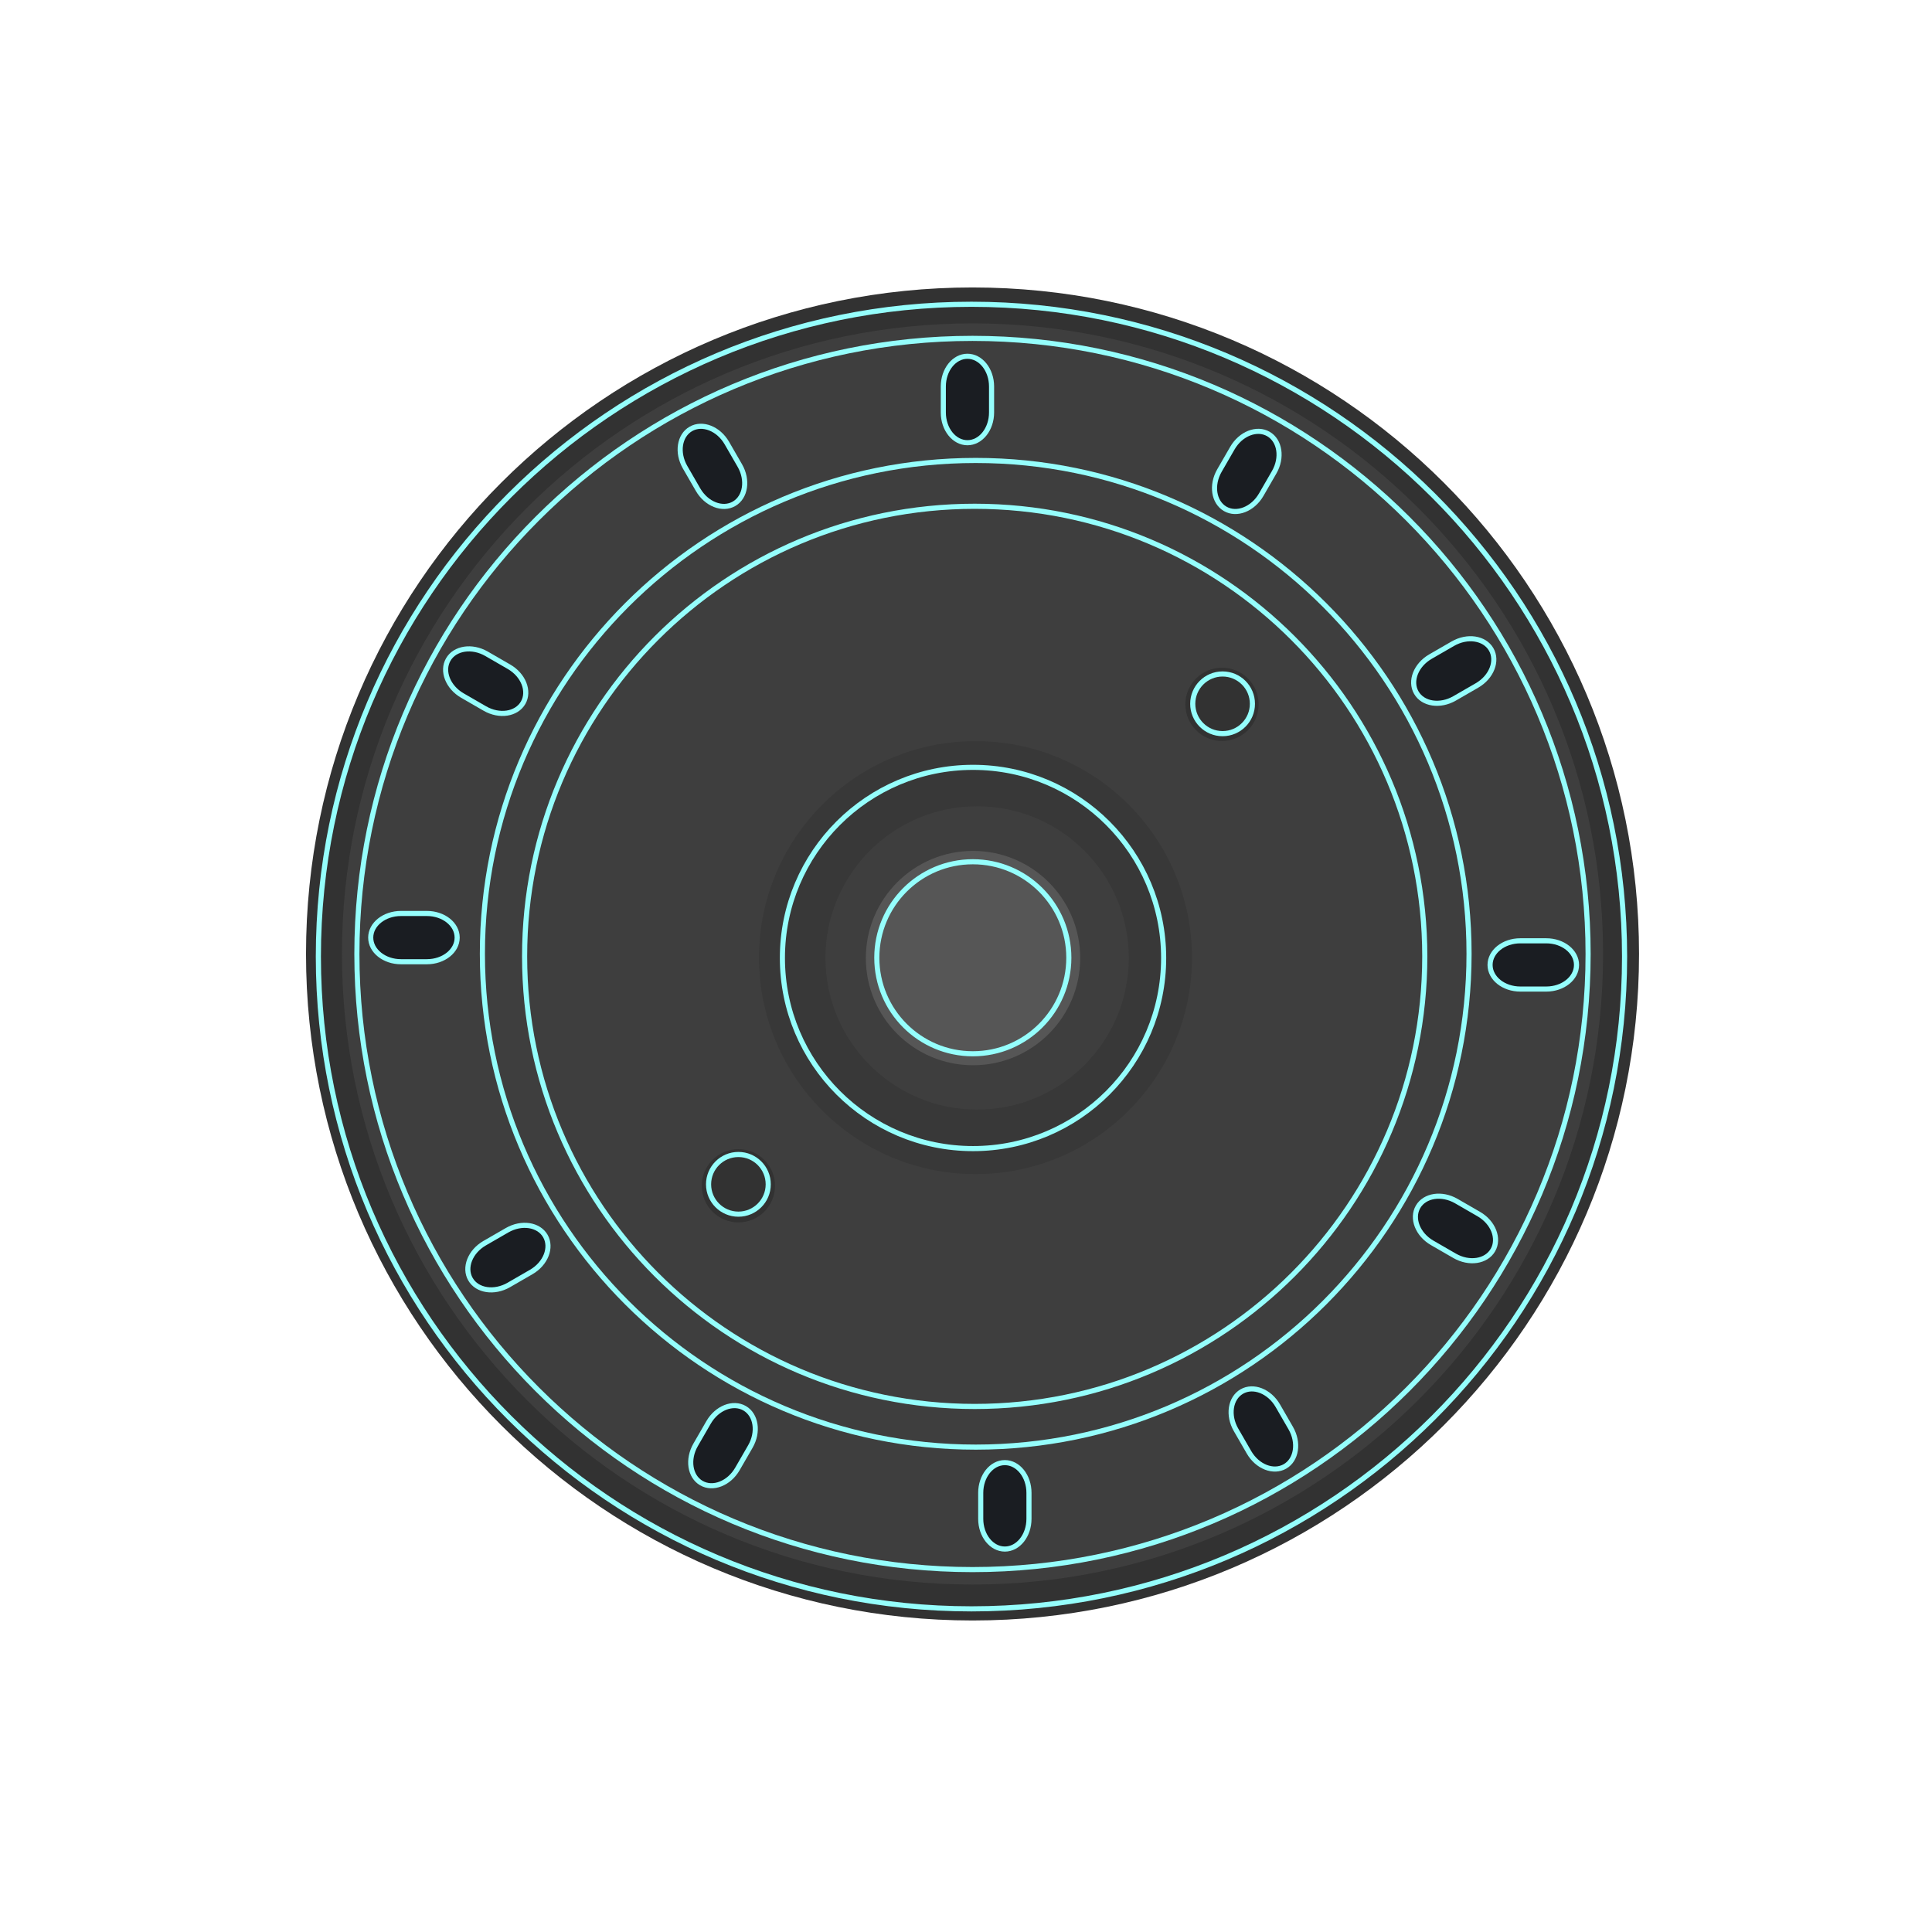
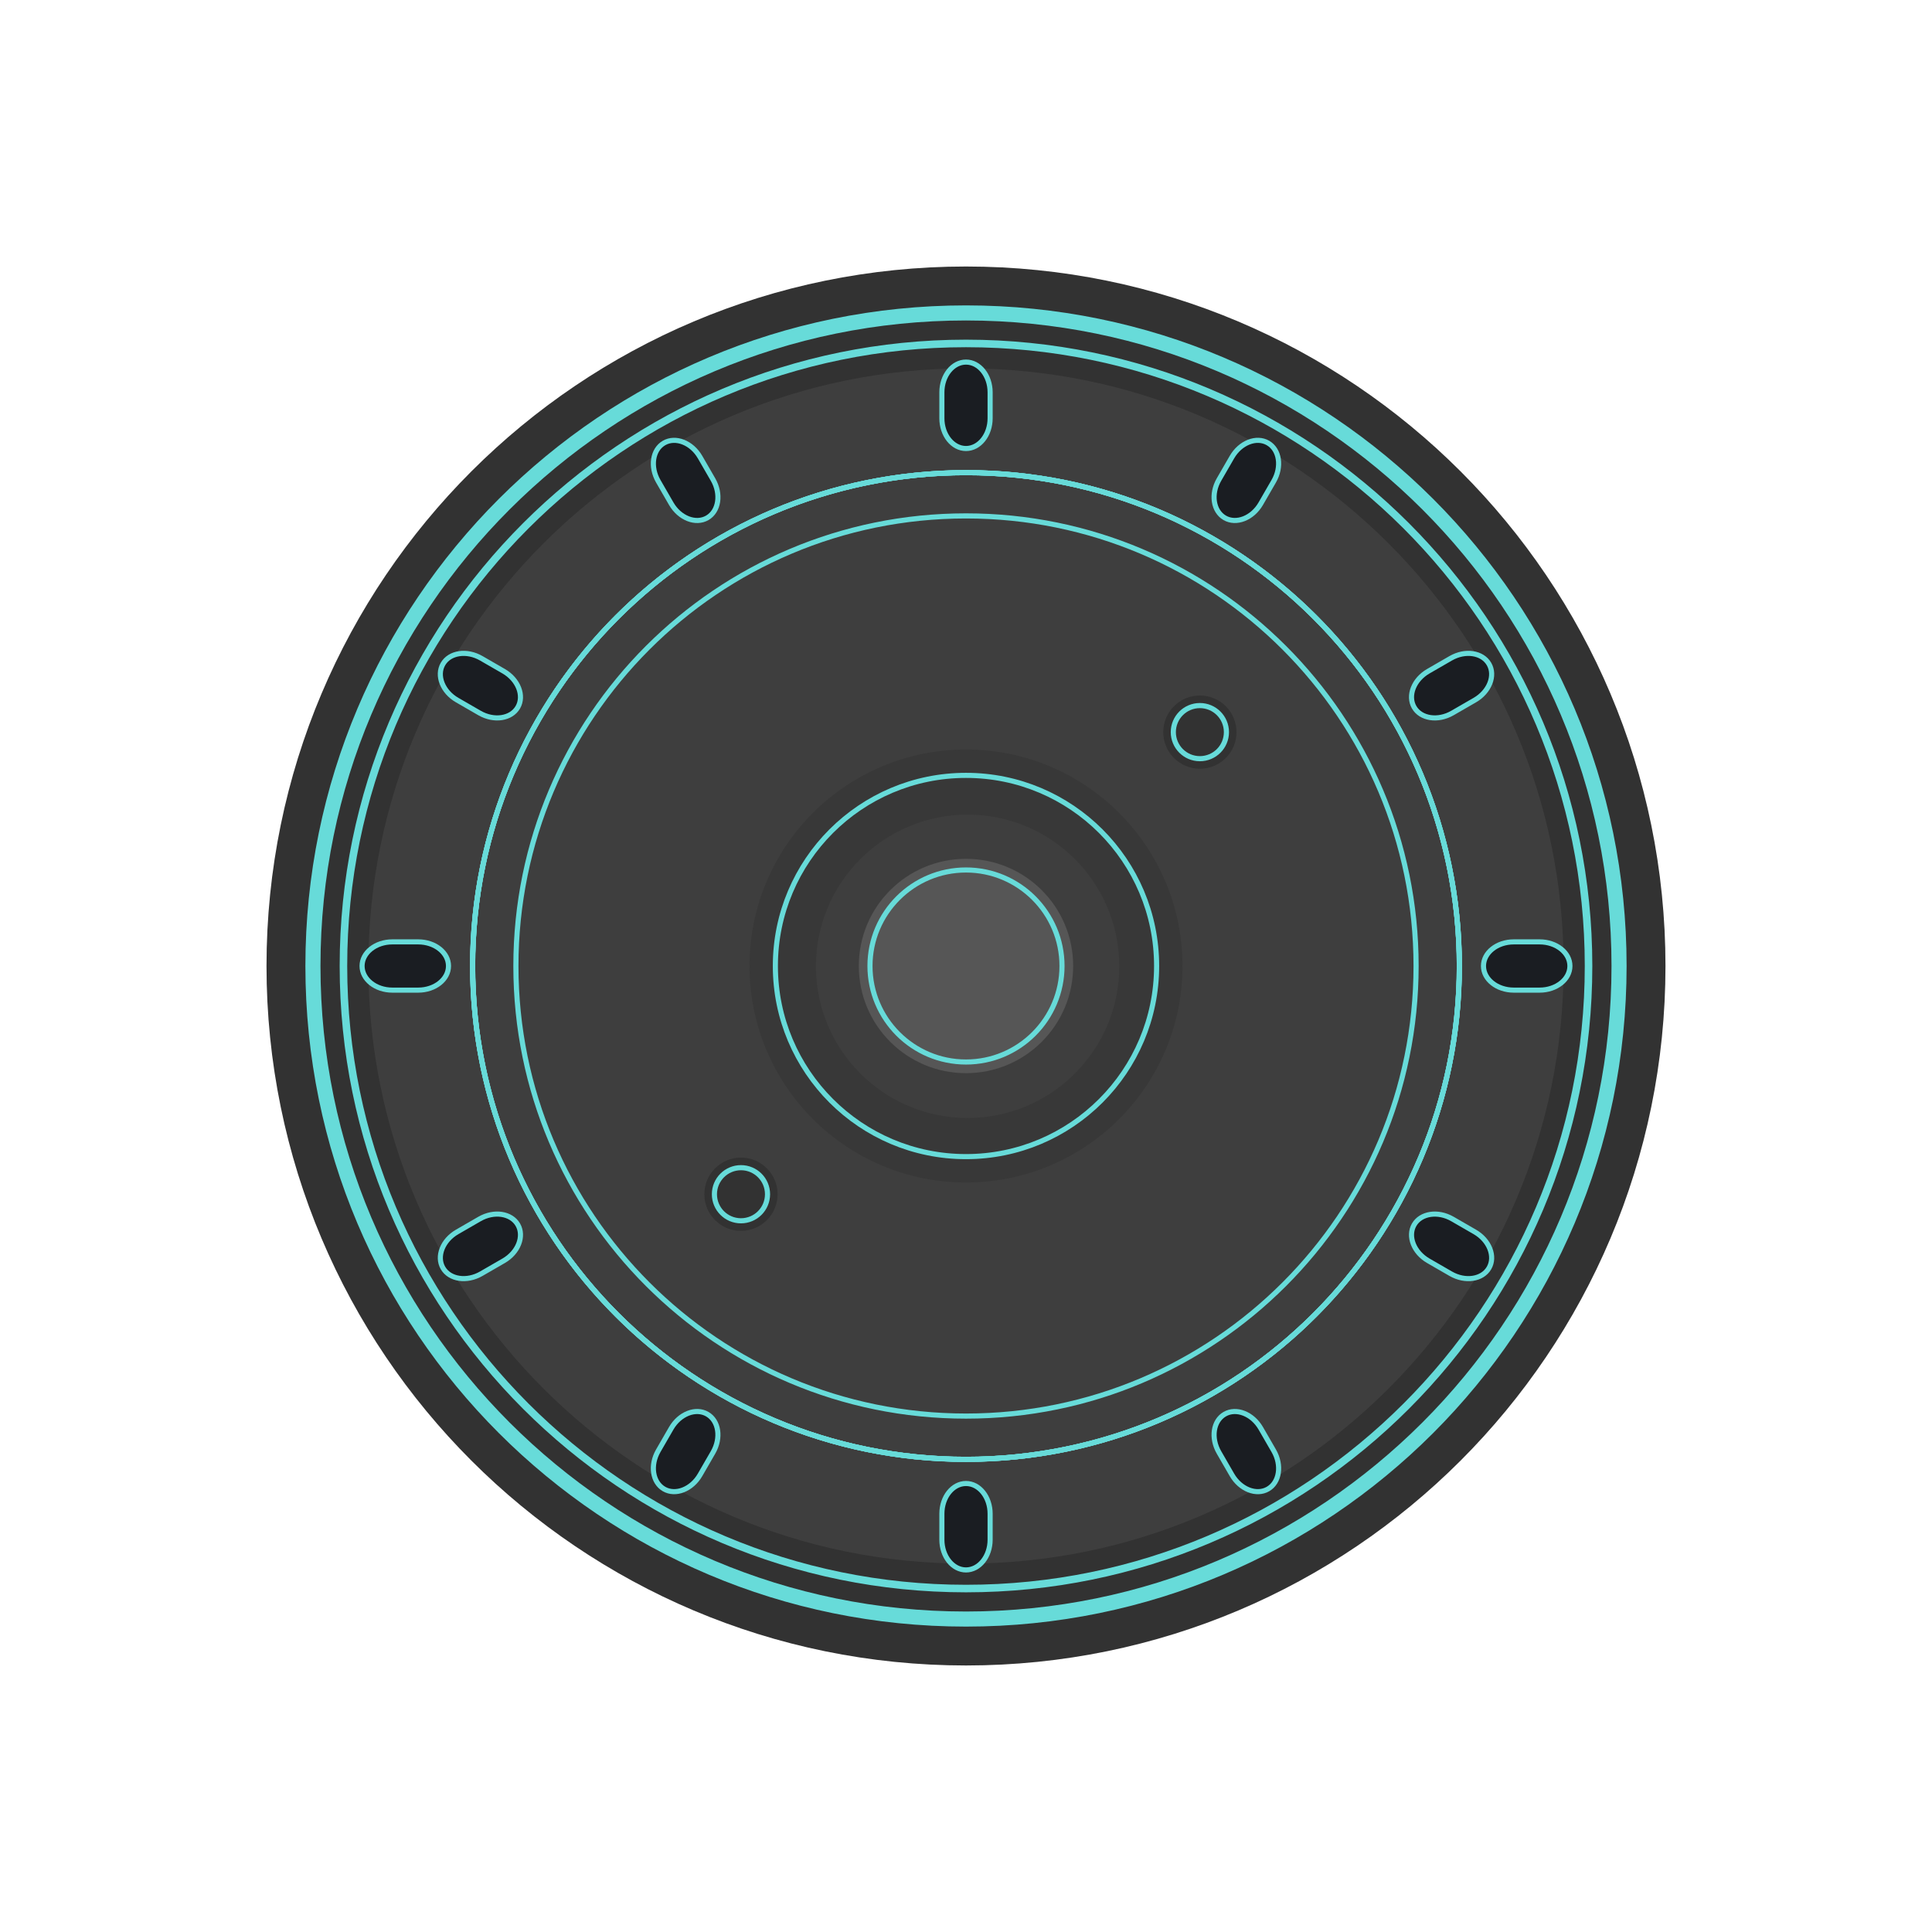
<svg xmlns="http://www.w3.org/2000/svg" width="512" height="512" viewBox="0 0 135.467 135.467" version="1.1" id="svg5" xml:space="preserve">
  <defs id="defs5" />
-   <g transform="rotate(90 81.048 -80.767)" id="g5">
-     <ellipse cy="-67.91" cx="228.705" fill="#3e3e3e" stroke="#323232" stroke-width="2.52" id="circle1" rx="45.474" ry="45.474" />
-     <ellipse cy="-67.945" cx="228.993" fill="#565656" id="circle3" style="stroke-width:0.627" rx="7.515" ry="7.515" />
-     <ellipse cy="-67.908" cx="228.706" fill="none" stroke="#7d7d7d" stroke-width="3.604" id="circle2" style="stroke:#95fefc;stroke-width:0.358;stroke-dasharray:none;stroke-opacity:1" rx="43.165" ry="43.165" />
-     <ellipse cy="-67.836" cx="228.887" fill="none" stroke="#7d7d7d" stroke-width="3.604" id="circle2-1" style="stroke:#95fefc;stroke-width:0.36;stroke-dasharray:none;stroke-opacity:1" rx="45.737" ry="45.794" />
-     <ellipse cy="-68.134" cx="228.692" fill="none" stroke="#7d7d7d" stroke-width="3.604" id="circle2-9" style="stroke:#95fefc;stroke-width:0.358;stroke-dasharray:none;stroke-opacity:1" rx="34.591" ry="34.591" />
-     <ellipse cy="-68.062" cx="228.873" fill="none" stroke="#7d7d7d" stroke-width="3.604" id="circle2-1-3" style="stroke:#95fefc;stroke-width:0.36;stroke-dasharray:none;stroke-opacity:1" rx="31.559" ry="31.559" />
-     <path id="circle3-6" style="opacity:0.167;fill:#1a1a1a;stroke-width:1.266" d="m 213.782,-68.119 a 15.179,15.179 0 0 0 15.179,15.179 15.179,15.179 0 0 0 15.179,-15.179 15.179,15.179 0 0 0 -15.179,-15.179 15.179,15.179 0 0 0 -15.179,15.179 z m 4.567,-0.113 a 10.634,10.634 0 0 1 10.634,-10.634 10.634,10.634 0 0 1 10.634,10.634 10.634,10.634 0 0 1 -10.634,10.634 10.634,10.634 0 0 1 -10.634,-10.634 z" />
-     <ellipse cy="-67.945" cx="228.986" fill="none" stroke="#7d7d7d" stroke-width="3.604" id="circle2-3" style="stroke:#95fefc;stroke-width:0.358;stroke-dasharray:none;stroke-opacity:1" rx="13.366" ry="13.366" />
-     <ellipse cy="-67.931" cx="228.971" fill="none" stroke="#7d7d7d" stroke-width="3.604" id="circle2-3-4" style="stroke:#95fefc;stroke-width:0.358;stroke-dasharray:none;stroke-opacity:1" rx="6.732" ry="6.732" />
-     <ellipse cy="-85.402" cx="211.202" fill="#323232" id="circle4" style="stroke-width:0.703" rx="2.568" ry="2.568" />
-     <ellipse cy="-51.493" cx="244.959" fill="#323232" id="circle5" style="stroke-width:0.703" rx="2.568" ry="2.568" />
-     <ellipse cy="-51.494" cx="244.857" fill="none" stroke="#7d7d7d" stroke-width="3.604" id="circle2-1-3-0" style="stroke:#95fefc;stroke-width:0.36;stroke-dasharray:none;stroke-opacity:1" rx="2.092" ry="2.092" />
-     <ellipse cy="-85.443" cx="211.164" fill="none" stroke="#7d7d7d" stroke-width="3.604" id="circle2-1-3-0-8" style="stroke:#95fefc;stroke-width:0.36;stroke-dasharray:none;stroke-opacity:1" rx="2.092" ry="2.092" />
-     <rect style="fill:#1a1d22;fill-opacity:1;stroke:#95fefc;stroke-width:0.358;stroke-dasharray:none;stroke-opacity:1;paint-order:fill markers stroke" id="rect6-0" width="3.383" height="6.061" x="-174.593" y="-128.222" transform="rotate(120)" ry="2.122" />
-     <rect style="fill:#1a1d22;fill-opacity:1;stroke:#95fefc;stroke-width:0.358;stroke-dasharray:none;stroke-opacity:1;paint-order:fill markers stroke" id="rect6-0-8" width="3.383" height="6.061" x="230.017" y="13.369" ry="2.122" transform="rotate(-29.99999)" />
-     <rect style="fill:#1a1d22;fill-opacity:1;stroke:#95fefc;stroke-width:0.358;stroke-dasharray:none;stroke-opacity:1;paint-order:fill markers stroke" id="rect6-0-8-6" width="3.383" height="6.061" x="227.782" y="-110.26" ry="2.122" />
-     <rect style="fill:#1a1d22;fill-opacity:1;stroke:#95fefc;stroke-width:0.358;stroke-dasharray:none;stroke-opacity:1;paint-order:fill markers stroke" id="rect6-0-8-6-1" width="3.383" height="6.061" x="68.485" y="264.37" transform="rotate(-90)" ry="2.122" />
-     <rect style="fill:#1a1d22;fill-opacity:1;stroke:#95fefc;stroke-width:0.358;stroke-dasharray:none;stroke-opacity:1;paint-order:fill markers stroke" id="rect6-0-8-6-1-9" width="3.383" height="6.061" x="-56.223" y="268.03" transform="rotate(-120)" ry="2.122" />
-     <rect style="fill:#1a1d22;fill-opacity:1;stroke:#95fefc;stroke-width:0.358;stroke-dasharray:none;stroke-opacity:1;paint-order:fill markers stroke" id="rect6-0-8-6-1-9-4" width="3.383" height="6.061" x="-165.537" y="209.084" transform="rotate(-150)" ry="2.122" />
-     <rect style="fill:#1a1d22;fill-opacity:1;stroke:#95fefc;stroke-width:0.358;stroke-dasharray:none;stroke-opacity:1;paint-order:fill markers stroke" id="rect6-0-8-6-1-9-4-1" width="3.383" height="6.061" x="-229.249" y="25.713" transform="scale(-1)" ry="2.122" />
-     <rect style="fill:#1a1d22;fill-opacity:1;stroke:#95fefc;stroke-width:0.358;stroke-dasharray:none;stroke-opacity:1;paint-order:fill markers stroke" id="rect6-0-8-6-1-9-4-1-3" width="3.383" height="6.061" x="-176.942" y="-205.746" transform="rotate(120)" ry="2.122" />
-     <rect style="fill:#1a1d22;fill-opacity:1;stroke:#95fefc;stroke-width:0.358;stroke-dasharray:none;stroke-opacity:1;paint-order:fill markers stroke" id="rect6-0-8-6-1-9-4-1-3-4" width="3.383" height="6.061" x="-235.86" y="-97.429" transform="rotate(150)" ry="2.122" />
-     <rect style="fill:#1a1d22;fill-opacity:1;stroke:#95fefc;stroke-width:0.358;stroke-dasharray:none;stroke-opacity:1;paint-order:fill markers stroke" id="rect6-0-8-6-1-9-4-1-3-4-4" width="3.383" height="6.061" x="-166.302" y="131.007" transform="rotate(-150)" ry="2.122" />
-     <rect style="fill:#1a1d22;fill-opacity:1;stroke:#95fefc;stroke-width:0.358;stroke-dasharray:none;stroke-opacity:1;paint-order:fill markers stroke" id="rect6-0-8-6-1-9-4-1-3-4-4-7" width="3.383" height="6.061" x="52.547" y="-196.322" transform="rotate(59.99999)" ry="2.122" />
-     <rect style="fill:#1a1d22;fill-opacity:1;stroke:#95fefc;stroke-width:0.358;stroke-dasharray:none;stroke-opacity:1;paint-order:fill markers stroke" id="rect6-0-6" width="3.383" height="6.061" x="-69.245" y="-192.857" transform="rotate(90)" ry="2.122" />
+   <ellipse cy="-67.733" cx="67.733" fill="#3e3e3e" stroke="#323232" stroke-width="2.52" id="circle1-4" rx="45.474" ry="45.474" style="stroke-width:7.144;stroke-dasharray:none" transform="rotate(90)" />
+   <ellipse cy="-67.733" cx="67.733" fill="#565656" id="circle3-2" style="stroke-width:0.627" rx="7.515" ry="7.515" transform="rotate(90)" />
+   <ellipse cy="-67.733" cx="67.733" fill="none" stroke="#7d7d7d" stroke-width="3.604" id="circle2-14" style="stroke:#67dbd9;stroke-width:0.529;stroke-dasharray:none;stroke-opacity:1" rx="43.652" ry="43.652" transform="rotate(90)" />
+   <circle cy="67.733" cx="67.733" fill="none" stroke="#7d7d7d" stroke-width="3.604" id="circle2-1-5" style="stroke:#67dbd9;stroke-width:1.058;stroke-dasharray:none;stroke-opacity:1" r="45.791" />
+   <ellipse cy="-67.733" cx="67.733" fill="none" stroke="#7d7d7d" stroke-width="3.604" id="circle2-9-9" style="stroke:#67dbd9;stroke-width:0.358;stroke-dasharray:none;stroke-opacity:1" rx="34.591" ry="34.591" transform="rotate(90)" />
+   <ellipse cy="-67.733" cx="67.733" fill="none" stroke="#7d7d7d" stroke-width="3.604" id="circle2-1-3-4" style="stroke:#67dbd9;stroke-width:0.36;stroke-dasharray:none;stroke-opacity:1" rx="31.559" ry="31.559" transform="rotate(90)" />
+   <path id="circle3-6-5" style="opacity:0.167;fill:#1a1a1a;stroke-width:1.266" d="M 67.734,52.553 A 15.181,15.18 0 0 0 52.553,67.733 15.181,15.18 0 0 0 67.734,82.914 15.181,15.18 0 0 0 82.914,67.733 15.181,15.18 0 0 0 67.734,52.553 Z m 0.113,4.567 A 10.635,10.635 0 0 1 78.481,67.755 10.635,10.635 0 0 1 67.846,78.389 10.635,10.635 0 0 1 57.211,67.755 10.635,10.635 0 0 1 67.846,57.12 Z" />
+   <ellipse cy="-67.733" cx="67.733" fill="none" stroke="#7d7d7d" stroke-width="3.604" id="circle2-3-5" style="stroke:#67dbd9;stroke-width:0.358;stroke-dasharray:none;stroke-opacity:1" rx="13.366" ry="13.366" transform="rotate(90)" />
+   <ellipse cy="-67.733" cx="67.733" fill="none" stroke="#7d7d7d" stroke-width="3.604" id="circle2-3-4-6" style="stroke:#67dbd9;stroke-width:0.358;stroke-dasharray:none;stroke-opacity:1" rx="6.732" ry="6.732" transform="rotate(90)" />
+   <ellipse cy="67.733" cx="-67.733" fill="none" stroke="#7d7d7d" stroke-width="3.604" id="circle2-9-0" style="stroke:#67dbd9;stroke-width:0.358;stroke-dasharray:none;stroke-opacity:1" rx="34.591" ry="34.591" transform="rotate(-90)" />
+   <ellipse cy="92.526" cx="-24.792" fill="none" stroke="#7d7d7d" stroke-width="3.604" id="circle2-9-0-9" style="stroke:#67dbd9;stroke-width:0.358;stroke-dasharray:none;stroke-opacity:1" rx="34.591" ry="34.591" transform="rotate(-60)" />
+   <g id="g1">
+     <rect style="fill:#1a1d22;fill-opacity:1;stroke:#67dbd9;stroke-width:0.358;stroke-dasharray:none;stroke-opacity:1;paint-order:fill markers stroke" id="rect6-0-6-8" width="3.383" height="6.061" x="-69.425" y="-31.449" transform="scale(-1)" ry="2.122" />
+     <rect style="fill:#1a1d22;fill-opacity:1;stroke:#67dbd9;stroke-width:0.358;stroke-dasharray:none;stroke-opacity:1;paint-order:fill markers stroke" id="rect6-0-6-1" width="3.383" height="6.061" x="-69.425" y="-110.08" ry="2.122" transform="scale(-1)" />
+     <rect style="fill:#1a1d22;fill-opacity:1;stroke:#67dbd9;stroke-width:0.358;stroke-dasharray:none;stroke-opacity:1;paint-order:fill markers stroke" id="rect6-0-6-6" width="3.383" height="6.061" x="-69.425" y="104.018" transform="rotate(-90)" ry="2.122" />
+     <rect style="fill:#1a1d22;fill-opacity:1;stroke:#67dbd9;stroke-width:0.358;stroke-dasharray:none;stroke-opacity:1;paint-order:fill markers stroke" id="rect6-0-6-1-3" width="3.383" height="6.061" x="-69.425" y="25.387" ry="2.122" transform="rotate(-90)" />
+     <rect style="fill:#1a1d22;fill-opacity:1;stroke:#67dbd9;stroke-width:0.358;stroke-dasharray:none;stroke-opacity:1;paint-order:fill markers stroke" id="rect6-0-6-7" width="3.383" height="6.061" x="-94.217" y="11.493" transform="rotate(-150)" ry="2.122" />
+     <rect style="fill:#1a1d22;fill-opacity:1;stroke:#67dbd9;stroke-width:0.358;stroke-dasharray:none;stroke-opacity:1;paint-order:fill markers stroke" id="rect6-0-6-1-0" width="3.383" height="6.061" x="-94.217" y="-67.138" ry="2.122" transform="rotate(-150)" />
+     <rect style="fill:#1a1d22;fill-opacity:1;stroke:#67dbd9;stroke-width:0.358;stroke-dasharray:none;stroke-opacity:1;paint-order:fill markers stroke" id="rect6-0-6-6-5" width="3.383" height="6.061" x="-26.484" y="128.811" transform="rotate(-60)" ry="2.122" />
+     <rect style="fill:#1a1d22;fill-opacity:1;stroke:#67dbd9;stroke-width:0.358;stroke-dasharray:none;stroke-opacity:1;paint-order:fill markers stroke" id="rect6-0-6-1-3-7" width="3.383" height="6.061" x="-26.484" y="50.179" ry="2.122" transform="rotate(-60)" />
+     <rect style="fill:#1a1d22;fill-opacity:1;stroke:#67dbd9;stroke-width:0.358;stroke-dasharray:none;stroke-opacity:1;paint-order:fill markers stroke" id="rect6-0-6-9" width="3.383" height="6.061" x="-26.484" y="-56.241" transform="rotate(150)" ry="2.122" />
+     <rect style="fill:#1a1d22;fill-opacity:1;stroke:#67dbd9;stroke-width:0.358;stroke-dasharray:none;stroke-opacity:1;paint-order:fill markers stroke" id="rect6-0-6-1-36" width="3.383" height="6.061" x="-26.484" y="-134.872" ry="2.122" transform="rotate(150)" />
+     <rect style="fill:#1a1d22;fill-opacity:1;stroke:#67dbd9;stroke-width:0.358;stroke-dasharray:none;stroke-opacity:1;paint-order:fill markers stroke" id="rect6-0-6-6-8" width="3.383" height="6.061" x="-94.217" y="61.077" transform="rotate(-120)" ry="2.122" />
+     <rect style="fill:#1a1d22;fill-opacity:1;stroke:#67dbd9;stroke-width:0.358;stroke-dasharray:none;stroke-opacity:1;paint-order:fill markers stroke" id="rect6-0-6-1-3-2" width="3.383" height="6.061" x="-94.217" y="-17.554" ry="2.122" transform="rotate(-120)" />
  </g>
+   <ellipse cy="67.733" cx="-67.733" fill="none" stroke="#7d7d7d" stroke-width="3.604" id="circle2-9-0-9-7" style="stroke:#67dbd9;stroke-width:0.358;stroke-dasharray:none;stroke-opacity:1" rx="34.591" ry="34.591" transform="rotate(-90)" />
+   <ellipse cy="51.955" cx="-83.737" fill="#323232" id="circle4-6" style="stroke-width:0.703" rx="2.568" ry="2.568" transform="rotate(-90)" />
+   <ellipse cy="51.955" cx="-83.737" fill="none" stroke="#7d7d7d" stroke-width="3.604" id="circle2-1-3-0-8-8" style="stroke:#67dbd9;stroke-width:0.36;stroke-dasharray:none;stroke-opacity:1" rx="1.862" ry="1.862" transform="rotate(-90)" />
+   <ellipse cy="-84.132" cx="51.335" fill="#323232" id="circle4-6-4" style="stroke-width:0.703" rx="2.568" ry="2.568" transform="rotate(90)" />
+   <ellipse cy="-84.132" cx="51.335" fill="none" stroke="#7d7d7d" stroke-width="3.604" id="circle2-1-3-0-8-8-9" style="stroke:#67dbd9;stroke-width:0.36;stroke-dasharray:none;stroke-opacity:1" rx="1.862" ry="1.862" transform="rotate(90)" />
</svg>
